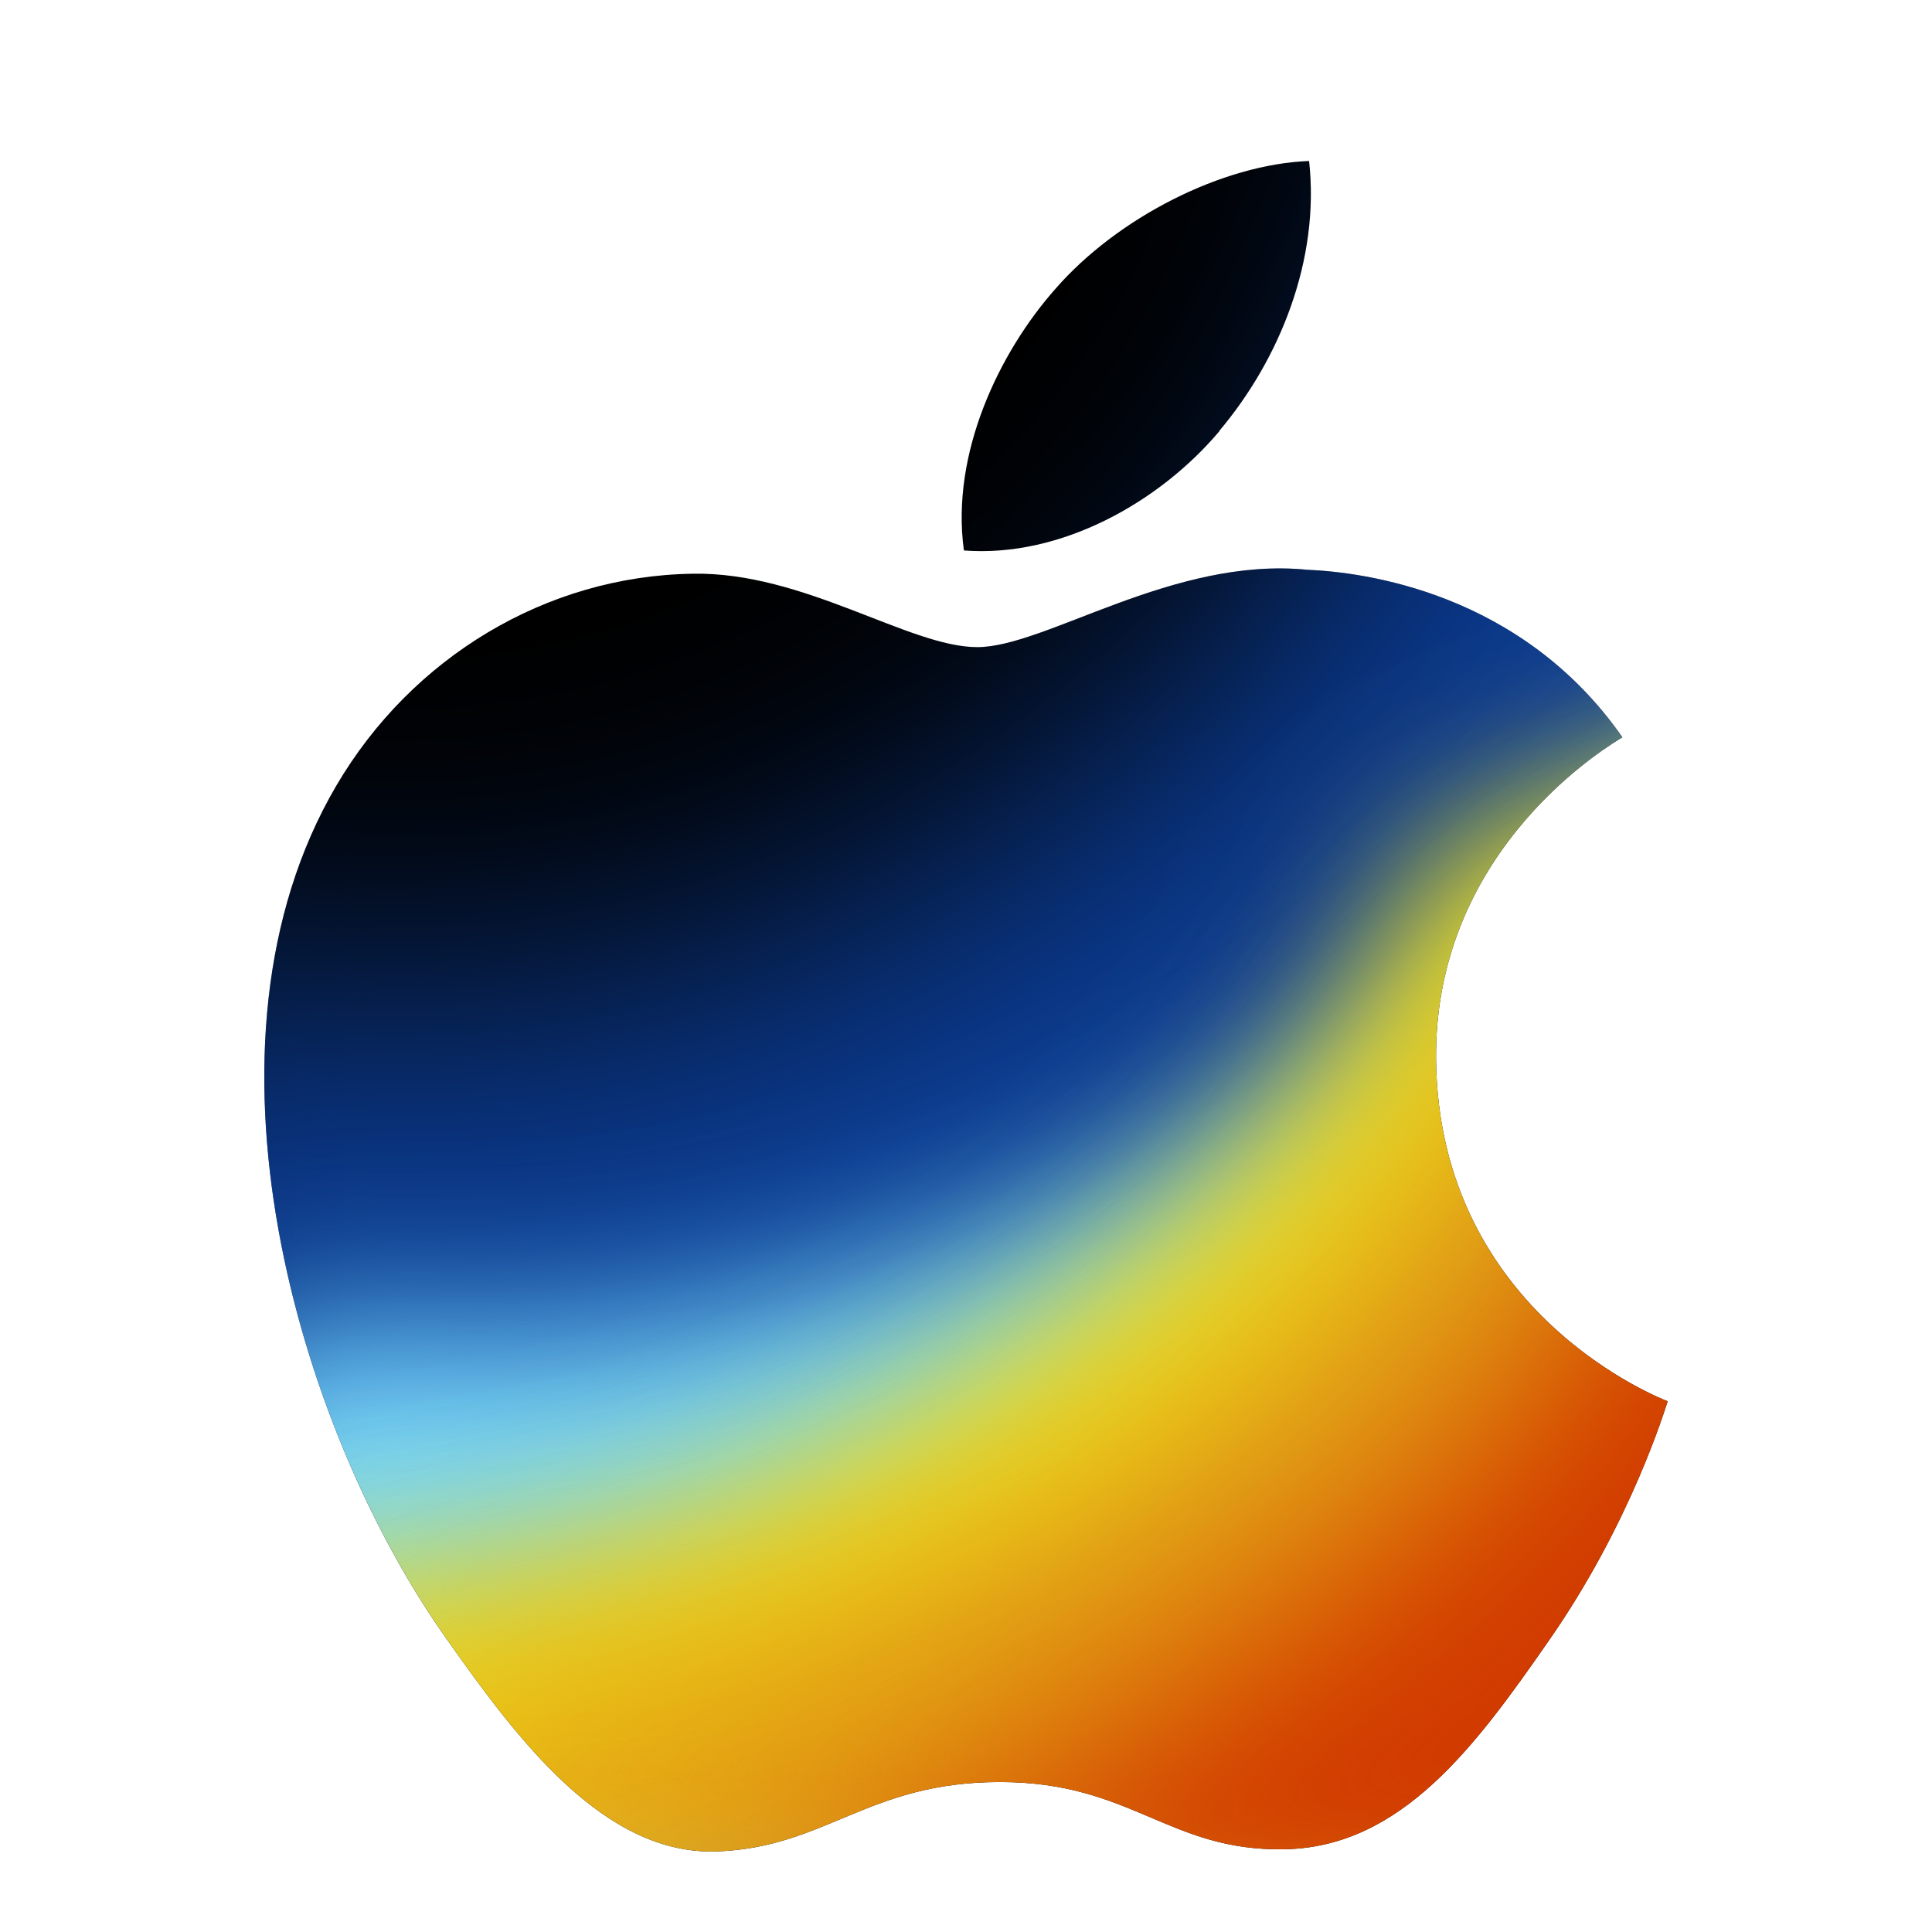
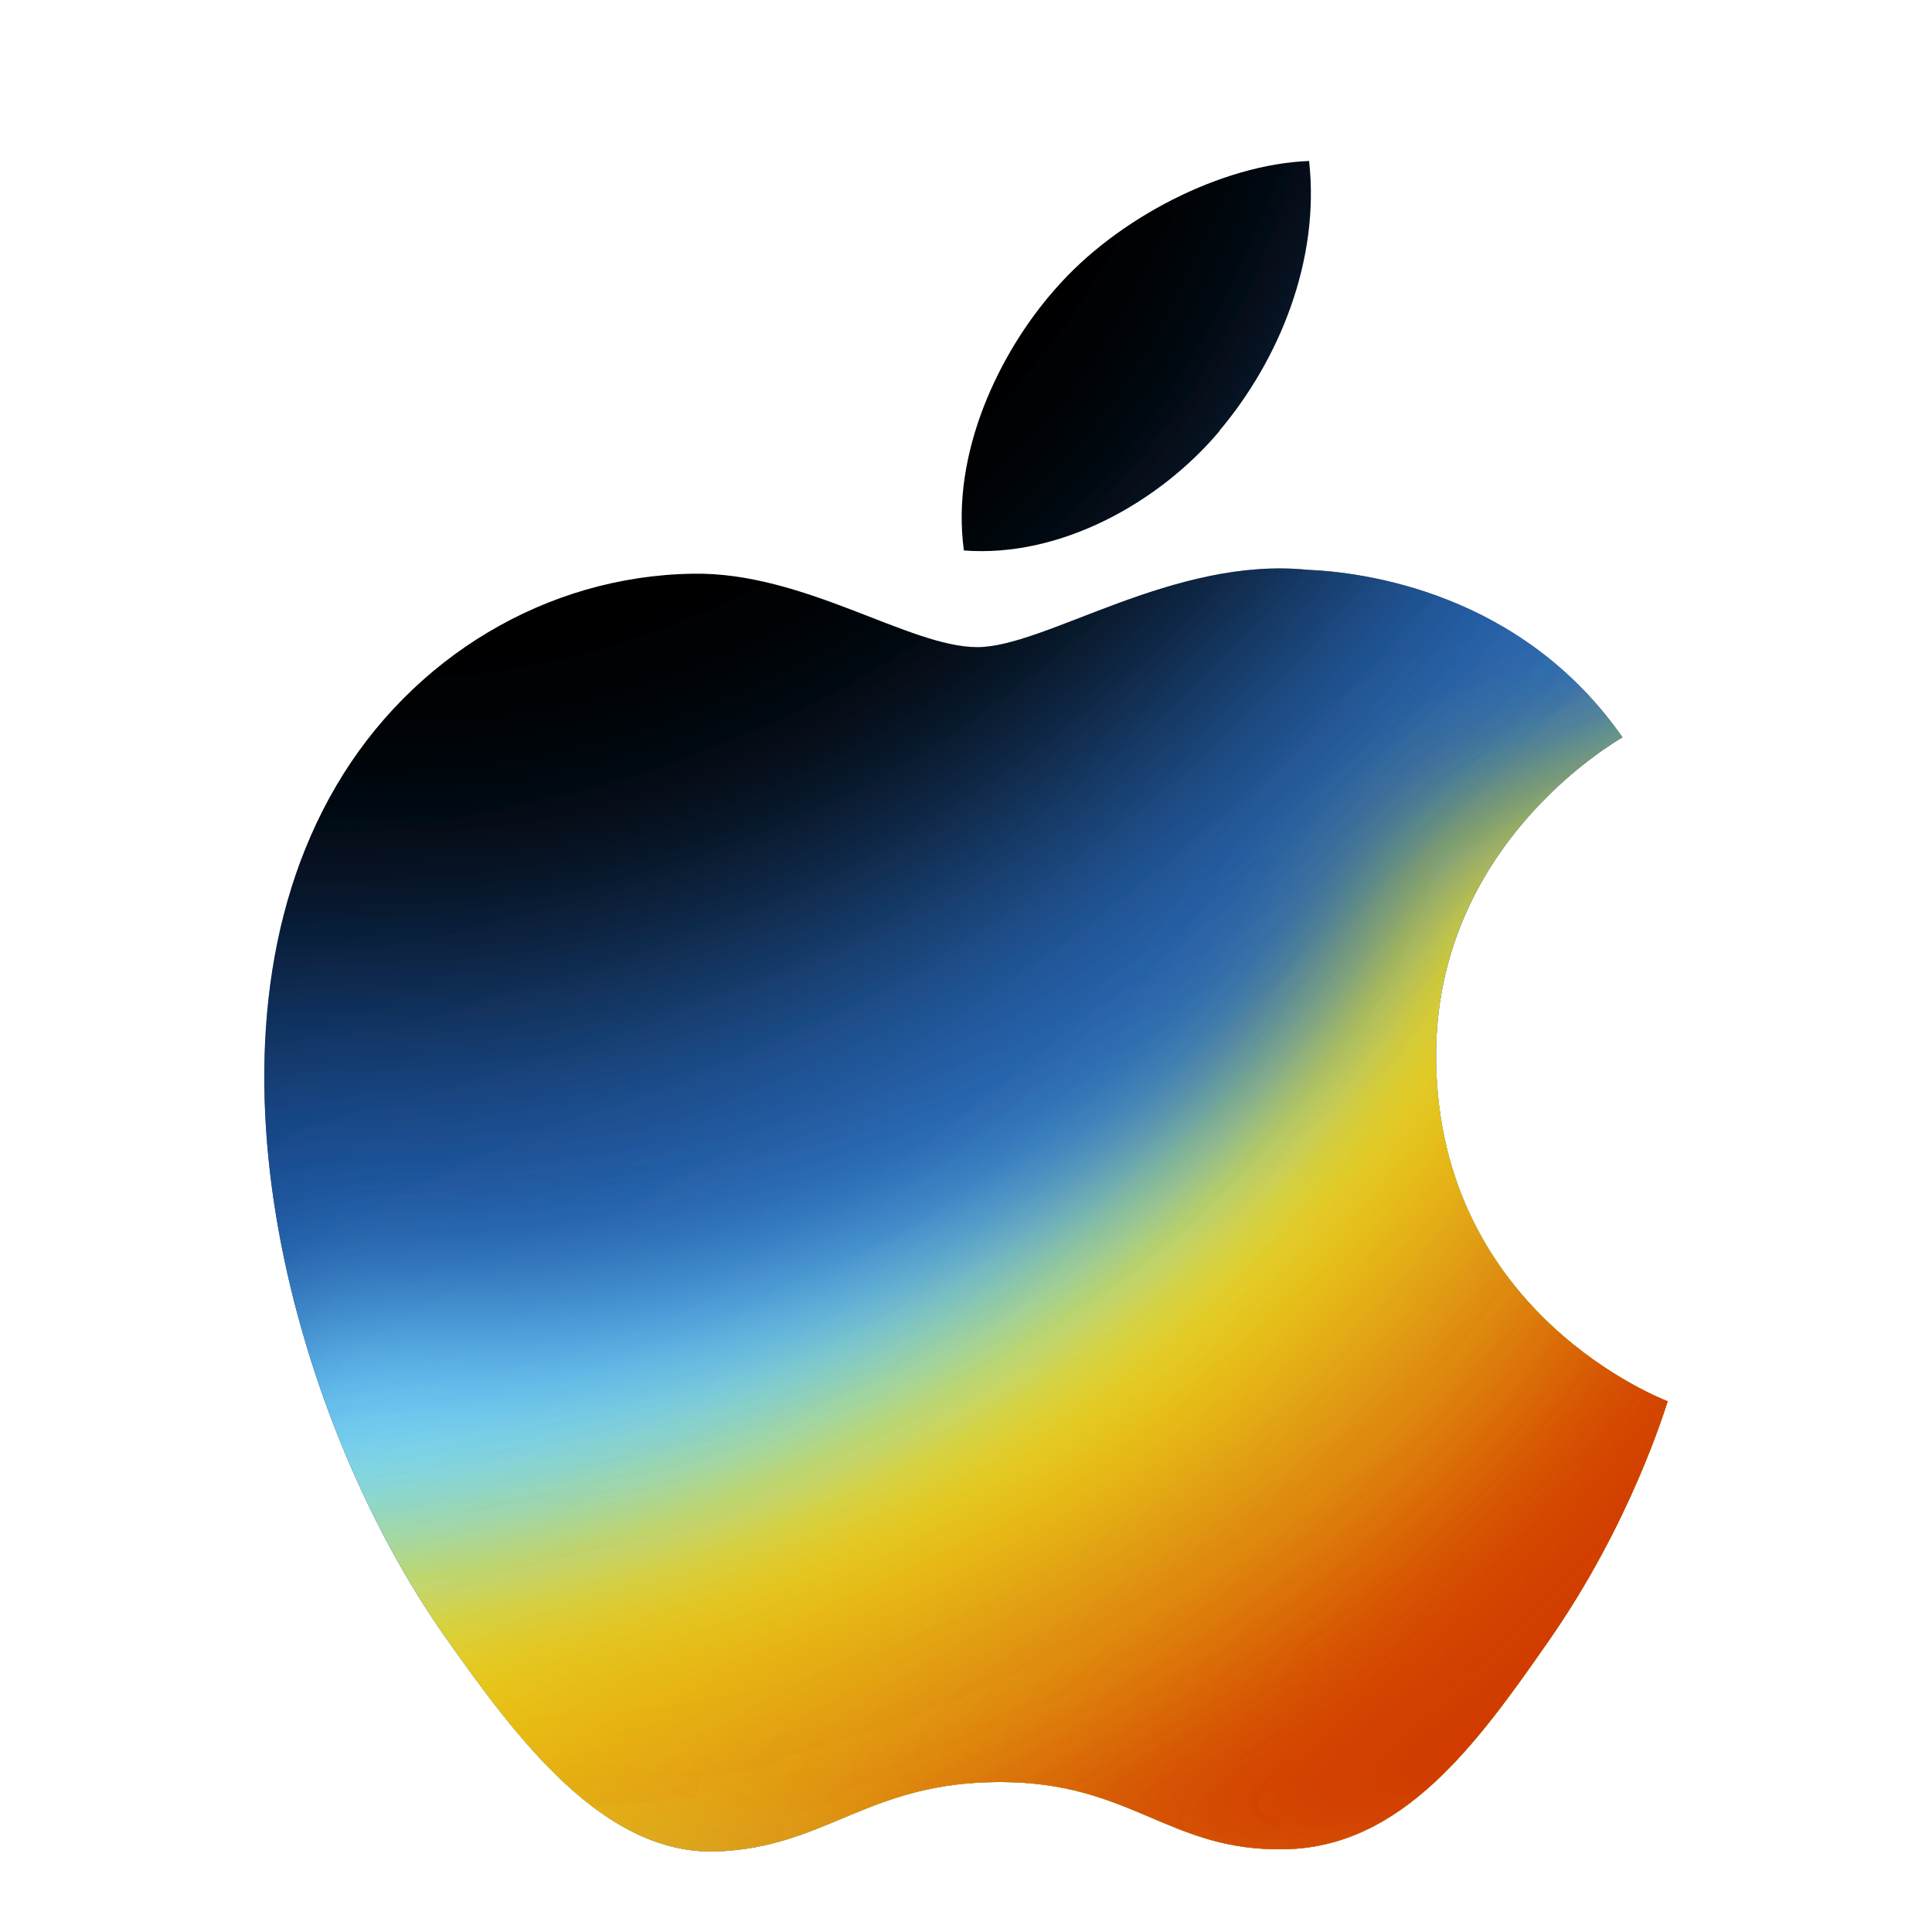
<svg xmlns="http://www.w3.org/2000/svg" width="24" height="24" viewBox="0 0 24 24" fill="none">
  <defs>
-     <mask id="mask0_4668_1730" style="mask-type:alpha" maskUnits="userSpaceOnUse" x="3" y="2" width="18" height="21">
-       <path d="M20.717 17.406C20.69 17.479 20.266 18.912 19.232 20.392C18.341 21.672 17.415 22.949 15.954 22.972C14.52 22.999 14.059 22.137 12.422 22.137C10.784 22.137 10.269 22.945 8.913 22.999C7.506 23.052 6.432 21.615 5.533 20.338C3.696 17.735 2.293 12.973 4.177 9.761C5.113 8.165 6.788 7.154 8.605 7.127C9.988 7.101 11.293 8.039 12.14 8.039C12.988 8.039 14.571 6.911 16.239 7.078C16.937 7.107 18.896 7.354 20.154 9.159C20.056 9.222 17.815 10.499 17.839 13.156C17.869 16.335 20.683 17.392 20.713 17.406H20.717ZM15.147 5.352C15.896 4.464 16.398 3.227 16.262 2C15.184 2.04 13.879 2.705 13.11 3.589C12.415 4.374 11.808 5.631 11.974 6.838C13.174 6.931 14.405 6.24 15.151 5.352H15.147Z" fill="black" />
-     </mask>
-     <filter id="filter0_f_4668_1730" x="-5.379" y="-5.047" width="49.882" height="48.166" filterUnits="userSpaceOnUse" color-interpolation-filters="sRGB">
-       <feFlood flood-opacity="0" result="BackgroundImageFix" />
-       <feBlend mode="normal" in="SourceGraphic" in2="BackgroundImageFix" result="shape" />
-       <feGaussianBlur stdDeviation="2" result="effect1_foregroundBlur_4668_1730" />
+     <clipPath id="appleClip">
+       <path d="M20.717 17.406C20.69 17.479 20.266 18.912 19.232 20.392C18.341 21.672 17.415 22.949 15.954 22.972C14.52 22.999 14.059 22.137 12.422 22.137C10.784 22.137 10.269 22.945 8.913 22.999C7.506 23.052 6.432 21.615 5.533 20.338C3.696 17.735 2.293 12.973 4.177 9.761C5.113 8.165 6.788 7.154 8.605 7.127C9.988 7.101 11.293 8.039 12.14 8.039C12.988 8.039 14.571 6.911 16.239 7.078C16.937 7.107 18.896 7.354 20.154 9.159C20.056 9.222 17.815 10.499 17.839 13.156C17.869 16.335 20.683 17.392 20.713 17.406H20.717ZM15.147 5.352C15.896 4.464 16.398 3.227 16.262 2C15.184 2.04 13.879 2.705 13.11 3.589C12.415 4.374 11.808 5.631 11.974 6.838C13.174 6.931 14.405 6.24 15.151 5.352H15.147Z" />
+     </clipPath>
+     <filter id="blur2" x="-20%" y="-20%" width="140%" height="140%">
+       <feGaussianBlur in="SourceGraphic" stdDeviation="2" />
    </filter>
-     <filter id="filter1_f_4668_1730" x="-1.474" y="3.361" width="42.431" height="30.485" filterUnits="userSpaceOnUse" color-interpolation-filters="sRGB">
-       <feFlood flood-opacity="0" result="BackgroundImageFix" />
-       <feBlend mode="normal" in="SourceGraphic" in2="BackgroundImageFix" result="shape" />
-       <feGaussianBlur stdDeviation="1" result="effect1_foregroundBlur_4668_1730" />
+     <filter id="blur1" x="-20%" y="-20%" width="140%" height="140%">
+       <feGaussianBlur in="SourceGraphic" stdDeviation="1" />
    </filter>
-     <filter id="filter2_f_4668_1730" x="-1.016" y="6.375" width="34.828" height="28.017" filterUnits="userSpaceOnUse" color-interpolation-filters="sRGB">
-       <feFlood flood-opacity="0" result="BackgroundImageFix" />
-       <feBlend mode="normal" in="SourceGraphic" in2="BackgroundImageFix" result="shape" />
-       <feGaussianBlur stdDeviation="1" result="effect1_foregroundBlur_4668_1730" />
-     </filter>
-     <filter id="filter3_f_4668_1730" x="-2.016" y="6.375" width="38.828" height="32.017" filterUnits="userSpaceOnUse" color-interpolation-filters="sRGB">
-       <feFlood flood-opacity="0" result="BackgroundImageFix" />
-       <feBlend mode="normal" in="SourceGraphic" in2="BackgroundImageFix" result="shape" />
-       <feGaussianBlur stdDeviation="2" result="effect1_foregroundBlur_4668_1730" />
-     </filter>
-     <filter id="filter4_f_4668_1730" x="-0.792" y="6.4" width="38.828" height="32.017" filterUnits="userSpaceOnUse" color-interpolation-filters="sRGB">
-       <feFlood flood-opacity="0" result="BackgroundImageFix" />
-       <feBlend mode="normal" in="SourceGraphic" in2="BackgroundImageFix" result="shape" />
-       <feGaussianBlur stdDeviation="2" result="effect1_foregroundBlur_4668_1730" />
-     </filter>
-     <filter id="filter5_f_4668_1730" x="1.984" y="10.375" width="34.828" height="28.017" filterUnits="userSpaceOnUse" color-interpolation-filters="sRGB">
-       <feFlood flood-opacity="0" result="BackgroundImageFix" />
-       <feBlend mode="normal" in="SourceGraphic" in2="BackgroundImageFix" result="shape" />
-       <feGaussianBlur stdDeviation="1" result="effect1_foregroundBlur_4668_1730" />
-     </filter>
+     <linearGradient id="grad1" x1="0%" y1="0%" x2="100%" y2="100%">
+       <stop offset="0%" stop-color="#125EE8" stop-opacity="0.65" />
+       <stop offset="100%" stop-color="#76D9FF" />
+     </linearGradient>
+     <linearGradient id="grad2" x1="0%" y1="0%" x2="100%" y2="100%">
+       <stop offset="0%" stop-color="#FAF30E" />
+       <stop offset="33%" stop-color="#D7B132" />
+       <stop offset="66%" stop-color="#DF7102" />
+       <stop offset="100%" stop-color="#D13A00" />
+     </linearGradient>
  </defs>
  <path d="M20.717 17.406C20.69 17.479 20.266 18.912 19.232 20.392C18.341 21.672 17.415 22.949 15.954 22.972C14.52 22.999 14.059 22.137 12.422 22.137C10.784 22.137 10.269 22.945 8.913 22.999C7.506 23.052 6.432 21.615 5.533 20.338C3.696 17.735 2.293 12.973 4.177 9.761C5.113 8.165 6.788 7.154 8.605 7.127C9.988 7.101 11.293 8.039 12.14 8.039C12.988 8.039 14.571 6.911 16.239 7.078C16.937 7.107 18.896 7.354 20.154 9.159C20.056 9.222 17.815 10.499 17.839 13.156C17.869 16.335 20.683 17.392 20.713 17.406H20.717ZM15.147 5.352C15.896 4.464 16.398 3.227 16.262 2C15.184 2.04 13.879 2.705 13.11 3.589C12.415 4.374 11.808 5.631 11.974 6.838C13.174 6.931 14.405 6.24 15.151 5.352H15.147Z" fill="black" />
-   <g mask="url(#mask0_4668_1730)">
-     <g filter="url(#filter0_f_4668_1730)">
-       <path d="M18.642 0.145C18.836 0.099 22.536 -0.983 26.953 -1.036C30.772 -1.087 34.617 -1.073 36.133 1.504C51.816 27.954 21.43 55.27 5.824 27.464C4.975 25.952 0.814 24.573 -0.477 21.383C-1.108 20.099 -2.508 16.286 0.359 11.726C0.602 11.821 5.764 14.181 11.812 10.731C19.047 6.599 18.645 0.222 18.645 0.151L18.642 0.145Z" fill="#125EE8" fill-opacity="0.65" />
-     </g>
-     <g filter="url(#filter1_f_4668_1730)">
-       <path d="M22.669 7.255C22.852 7.208 26.388 6.165 30.314 5.709C33.71 5.311 37.113 4.952 37.843 6.448C45.435 21.789 12.004 42.088 4.802 25.876C4.41 24.994 1.052 24.514 0.668 22.606C0.415 21.849 0.083 19.556 3.71 16.378C3.903 16.415 7.914 17.424 14.095 14.649C21.489 11.326 22.653 7.304 22.67 7.259L22.669 7.255Z" fill="#76D9FF" />
-     </g>
-     <g filter="url(#filter2_f_4668_1730)">
-       <path d="M17.853 10.697C18 10.646 20.819 9.55 24.022 8.938C26.791 8.406 29.572 7.907 30.329 9.157C38.19 21.973 12.606 41.346 4.98 27.758C4.565 27.019 1.736 26.791 1.222 25.167C0.935 24.527 0.424 22.567 3.1 19.623C3.263 19.644 6.687 20.292 11.517 17.554C17.296 14.276 17.846 10.741 17.855 10.7L17.853 10.697Z" fill="#FAF30E" />
-     </g>
-     <g filter="url(#filter3_f_4668_1730)">
-       <path d="M18.853 12.697C19 12.646 21.819 11.55 25.022 10.938C27.791 10.406 30.572 9.907 31.329 11.157C39.19 23.973 13.606 43.346 5.98 29.758C5.565 29.019 2.736 28.791 2.222 27.167C1.935 26.527 1.425 24.567 4.1 21.623C4.263 21.644 7.687 22.292 12.517 19.554C18.296 16.276 18.846 12.741 18.855 12.7L18.853 12.697Z" fill="#D7B132" />
-     </g>
-     <g filter="url(#filter4_f_4668_1730)">
-       <path d="M20.076 12.722C20.223 12.671 23.042 11.575 26.245 10.963C29.015 10.431 31.795 9.932 32.552 11.182C40.413 23.998 14.829 43.371 7.203 29.783C6.788 29.044 3.959 28.816 3.446 27.192C3.158 26.552 2.648 24.592 5.323 21.648C5.486 21.669 8.91 22.317 13.74 19.579C19.519 16.301 20.069 12.765 20.078 12.725L20.076 12.722Z" fill="#DF7102" />
-     </g>
-     <g filter="url(#filter5_f_4668_1730)">
-       <path d="M20.853 14.697C21 14.646 23.819 13.55 27.022 12.938C29.791 12.406 32.572 11.907 33.329 13.157C41.19 25.973 15.606 45.346 7.98 31.758C7.565 31.019 4.736 30.791 4.222 29.167C3.935 28.527 3.425 26.567 6.1 23.623C6.263 23.644 9.687 24.292 14.517 21.554C20.296 18.276 20.846 14.741 20.855 14.7L20.853 14.697Z" fill="#D13A00" />
-     </g>
+   <g clip-path="url(#appleClip)">
+     <path d="M18.642 0.145C18.836 0.099 22.536 -0.983 26.953 -1.036C30.772 -1.087 34.617 -1.073 36.133 1.504C51.816 27.954 21.43 55.27 5.824 27.464C4.975 25.952 0.814 24.573 -0.477 21.383C-1.108 20.099 -2.508 16.286 0.359 11.726C0.602 11.821 5.764 14.181 11.812 10.731C19.047 6.599 18.645 0.222 18.645 0.151L18.642 0.145Z" fill="url(#grad1)" filter="url(#blur2)" />
+     <path d="M22.669 7.255C22.852 7.208 26.388 6.165 30.314 5.709C33.71 5.311 37.113 4.952 37.843 6.448C45.435 21.789 12.004 42.088 4.802 25.876C4.41 24.994 1.052 24.514 0.668 22.606C0.415 21.849 0.083 19.556 3.71 16.378C3.903 16.415 7.914 17.424 14.095 14.649C21.489 11.326 22.653 7.304 22.67 7.259L22.669 7.255Z" fill="#76D9FF" filter="url(#blur1)" />
+     <path d="M17.853 10.697C18 10.646 20.819 9.55 24.022 8.938C26.791 8.406 29.572 7.907 30.329 9.157C38.19 21.973 12.606 41.346 4.98 27.758C4.565 27.019 1.736 26.791 1.222 25.167C0.935 24.527 0.424 22.567 3.1 19.623C3.263 19.644 6.687 20.292 11.517 17.554C17.296 14.276 17.846 10.741 17.855 10.7L17.853 10.697Z" fill="#FAF30E" filter="url(#blur1)" />
+     <path d="M18.853 12.697C19 12.646 21.819 11.55 25.022 10.938C27.791 10.406 30.572 9.907 31.329 11.157C39.19 23.973 13.606 43.346 5.98 29.758C5.565 29.019 2.736 28.791 2.222 27.167C1.935 26.527 1.425 24.567 4.1 21.623C4.263 21.644 7.687 22.292 12.517 19.554C18.296 16.276 18.846 12.741 18.855 12.7L18.853 12.697Z" fill="#D7B132" filter="url(#blur2)" />
+     <path d="M20.076 12.722C20.223 12.671 23.042 11.575 26.245 10.963C29.015 10.431 31.795 9.932 32.552 11.182C40.413 23.998 14.829 43.371 7.203 29.783C6.788 29.044 3.959 28.816 3.446 27.192C3.158 26.552 2.648 24.592 5.323 21.648C5.486 21.669 8.91 22.317 13.74 19.579C19.519 16.301 20.069 12.765 20.078 12.725L20.076 12.722Z" fill="#DF7102" filter="url(#blur2)" />
+     <path d="M20.853 14.697C21 14.646 23.819 13.55 27.022 12.938C29.791 12.406 32.572 11.907 33.329 13.157C41.19 25.973 15.606 45.346 7.98 31.758C7.565 31.019 4.736 30.791 4.222 29.167C3.935 28.527 3.425 26.567 6.1 23.623C6.263 23.644 9.687 24.292 14.517 21.554C20.296 18.276 20.846 14.741 20.855 14.7L20.853 14.697Z" fill="#D13A00" filter="url(#blur1)" />
  </g>
</svg>
